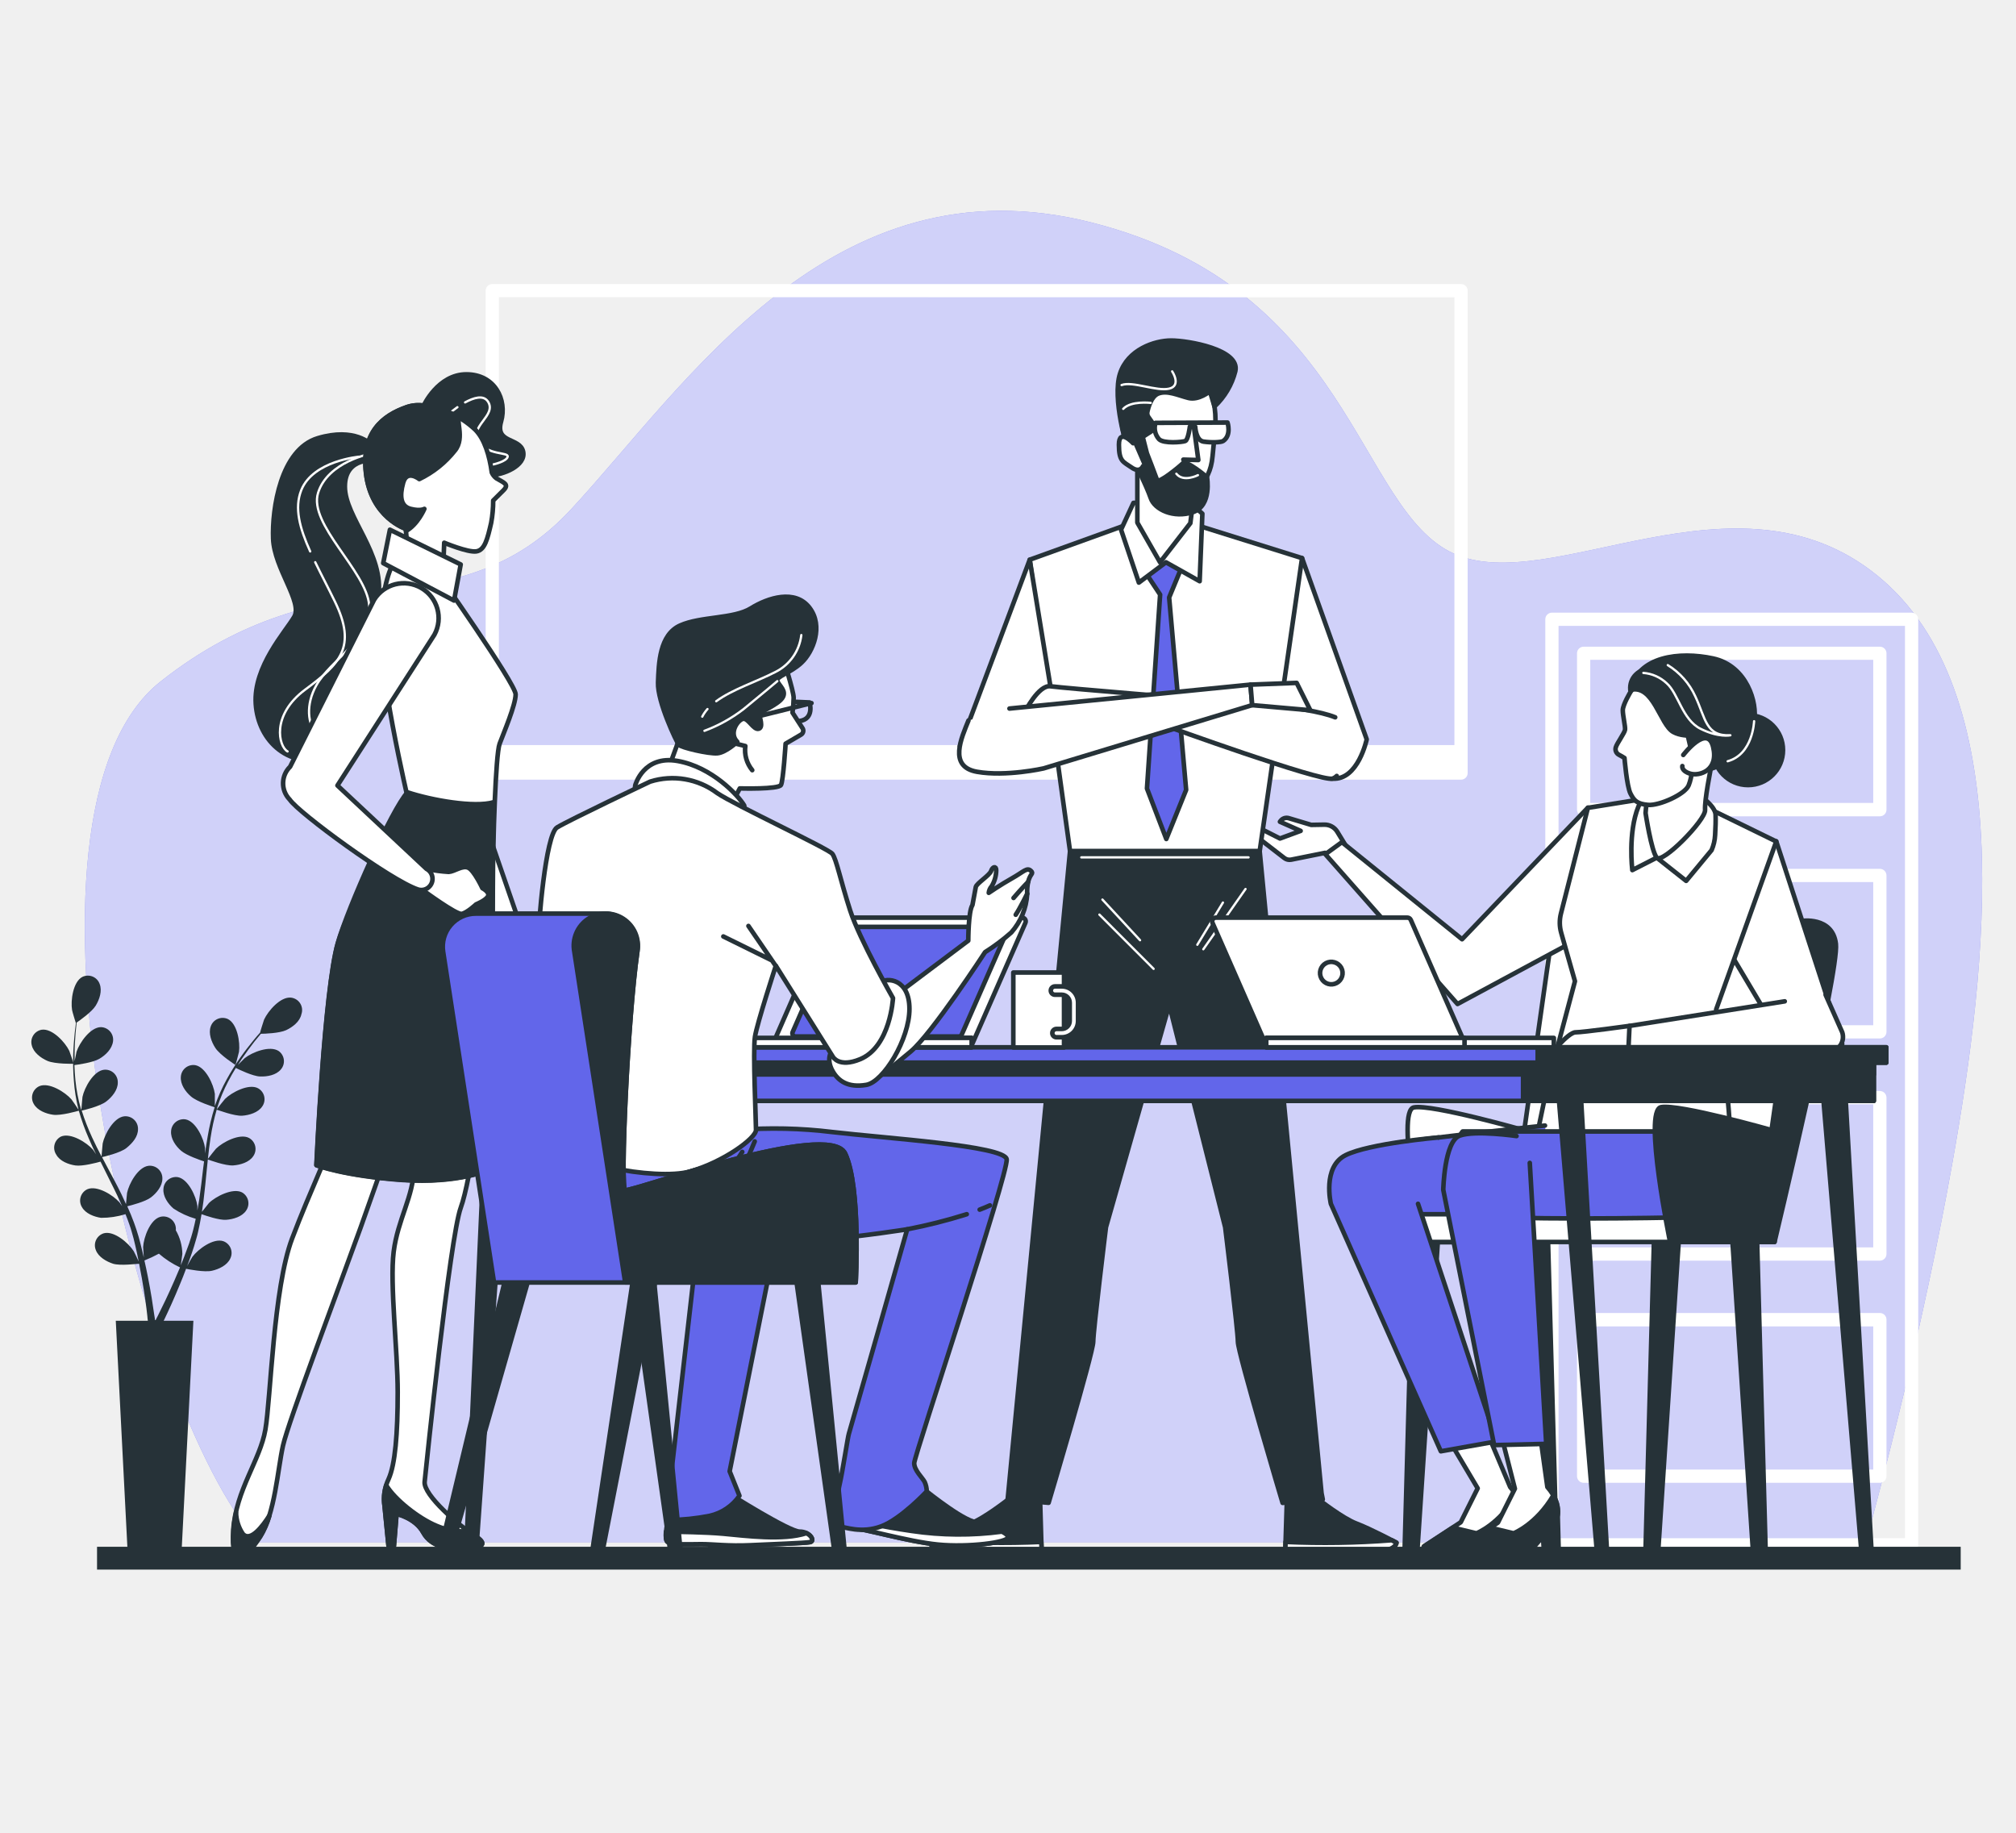
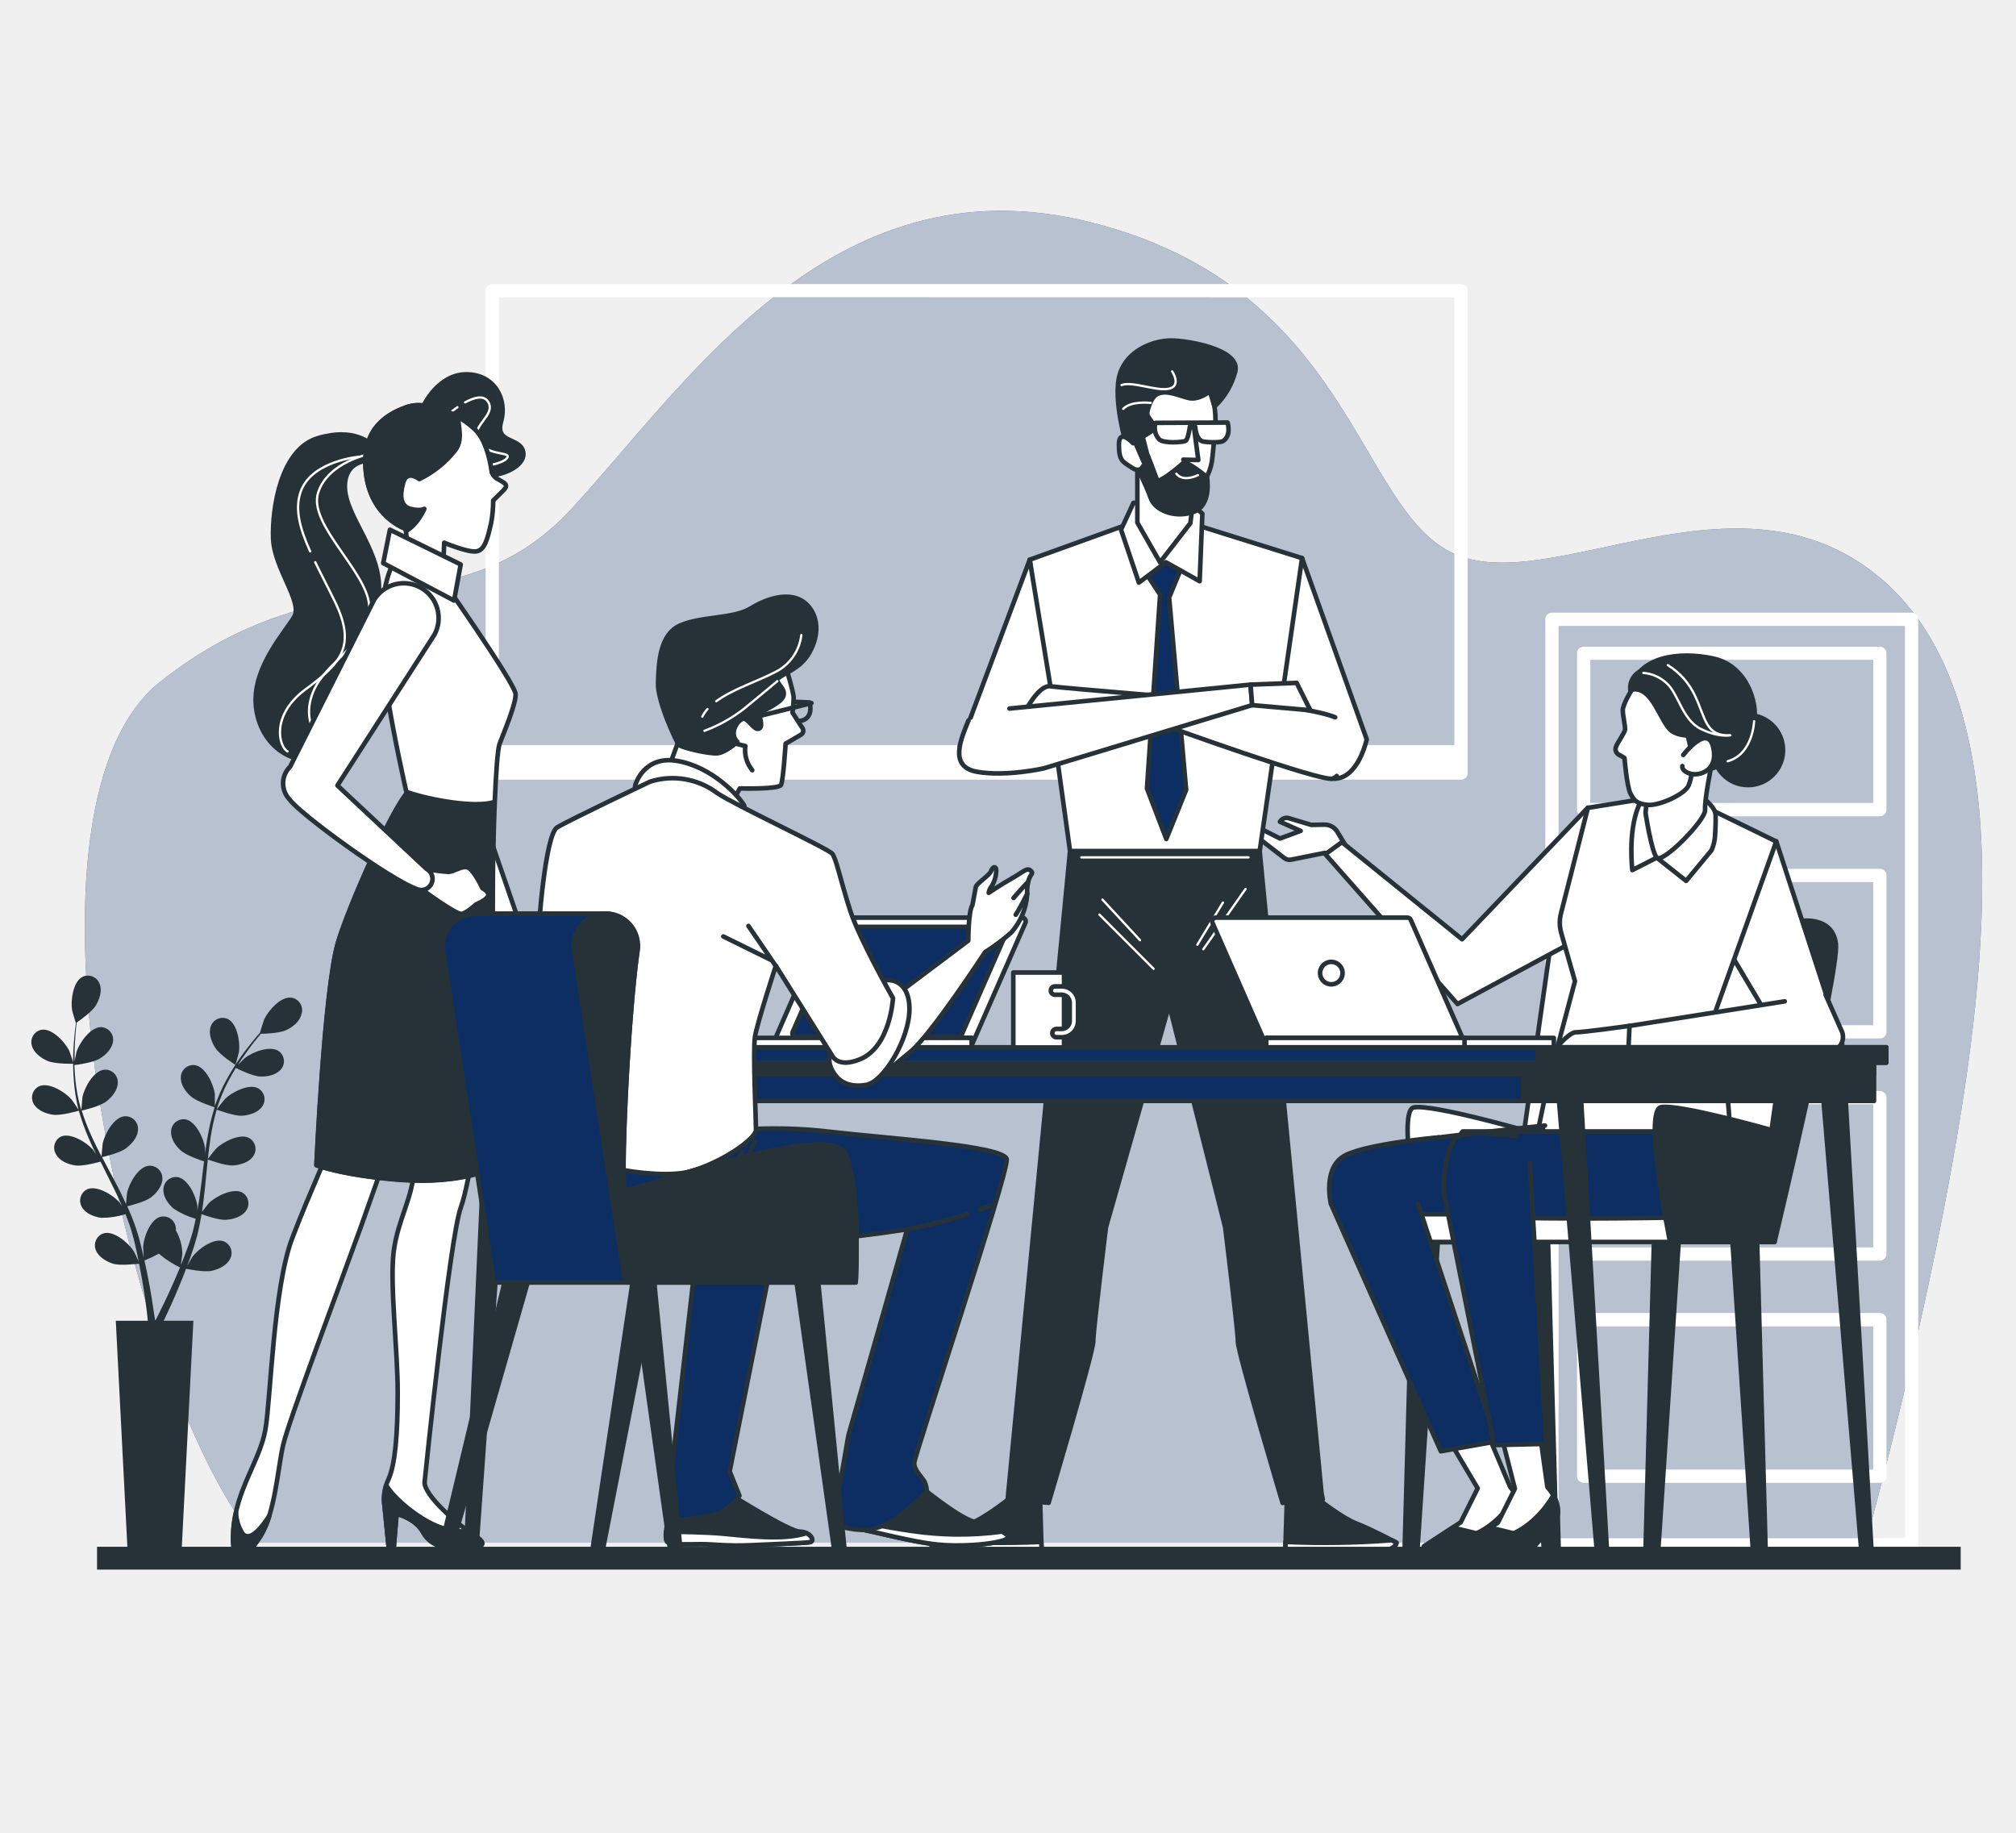
<svg xmlns="http://www.w3.org/2000/svg" viewBox="30 45 440 400">
-   <path d="M437.24 381.57c2.92-10.68 12.43-46.53 18.89-82.84 7.7-43.35 14.44-103.06-16.38-128.11s-71.28 4.82-92.47-4.81-22.15-57.8-79-72.24-88.62 35.63-113.66 62.6-53 8.67-89.58 37.57c-36.2 28.58-5.5 158 21.27 187.83z" fill="#6266ea" />
+   <path d="M437.24 381.57c2.92-10.68 12.43-46.53 18.89-82.84 7.7-43.35 14.44-103.06-16.38-128.11s-71.28 4.82-92.47-4.81-22.15-57.8-79-72.24-88.62 35.63-113.66 62.6-53 8.67-89.58 37.57c-36.2 28.58-5.5 158 21.27 187.83z" fill="#0D2E62" />
  <path d="M437.24 381.57c2.92-10.68 12.43-46.53 18.89-82.84 7.7-43.35 14.44-103.06-16.38-128.11s-71.28 4.82-92.47-4.81-22.15-57.8-79-72.24-88.62 35.63-113.66 62.6-53 8.67-89.58 37.57c-36.2 28.58-5.5 158 21.27 187.83z" fill="#fff" opacity=".7" />
  <path d="M447.21 178.71h-78.5a1.45 1.45 0 00-1.44 1.44v202a1.45 1.45 0 001.44 1.45h78.5a1.45 1.45 0 001.45-1.45v-202a1.45 1.45 0 00-1.45-1.44zm-1.44 202h-75.61V181.6h75.61z" fill="#fff" />
  <path d="M375.64 223.16h64.65a1.44 1.44 0 001.44-1.45v-34.13a1.43 1.43 0 00-1.44-1.44h-64.65a1.44 1.44 0 00-1.45 1.44v34.13a1.45 1.45 0 001.45 1.45zm1.44-34.16h61.76v31.24h-61.76zm-1.44 82.64h64.65a1.43 1.43 0 001.44-1.44v-34.13a1.44 1.44 0 00-1.44-1.45h-64.65a1.45 1.45 0 00-1.45 1.45v34.13a1.44 1.44 0 001.45 1.44zm1.44-34.13h61.76v31.25h-61.76zm-1.44 82.62h64.65a1.44 1.44 0 001.44-1.44v-34.14a1.44 1.44 0 00-1.44-1.44h-64.65a1.45 1.45 0 00-1.45 1.44v34.14a1.45 1.45 0 001.45 1.44zm1.44-34.13h61.76v31.24h-61.76zm-1.44 82.62h64.65a1.44 1.44 0 001.44-1.45V333a1.43 1.43 0 00-1.44-1.44h-64.65a1.44 1.44 0 00-1.45 1.44v34.13a1.45 1.45 0 001.45 1.49zm1.44-34.13h61.76v31.24h-61.76zM348.88 107H137.44a1.44 1.44 0 00-1.44 1.4v105.32a1.44 1.44 0 001.45 1.44h211.43a1.43 1.43 0 001.44-1.44V108.4a1.43 1.43 0 00-1.44-1.4zm-1.45 2.89v97.72H138.88v-97.76z" fill="#fff" />
  <g stroke-linecap="round" stroke-linejoin="round">
    <path d="M396.43 315.28L391.88 384a1.39 1.39 0 01-1.38 1.29h0a1.37 1.37 0 01-1.37-1.42l1.87-68.59zm11.64 0l4.55 68.72a1.38 1.38 0 001.37 1.29h0a1.38 1.38 0 001.38-1.42l-1.89-68.55zm-45.62 0L367 384a1.38 1.38 0 001.37 1.29h0a1.38 1.38 0 001.38-1.42l-1.9-68.55zm-18.59 0L339.31 384a1.39 1.39 0 01-1.38 1.29h0a1.39 1.39 0 01-1.38-1.42l1.9-68.55z" fill="#263238" stroke="#263238" />
    <path d="M423.13 246s-45.4-1.7-49.24-1.7-4.73 1.7-4.73 1.7l-6.48 45.69s-20.15-5.75-24.1-5 1.95 29.42 1.95 29.42h22.8l.41-1.72h51.48l13.67-65.12c-.83-2.98-5.76-3.27-5.76-3.27z" fill="#fff" stroke="#263238" />
    <path d="M405.85 274.58s4.62 30-.68 33.5c-.82.54-5.27 3.1-9.43 2.68-3.34-.34-26.94 0-26.94 0s-3.28-6.24-3.94-10.84 4.5-24.34 4.5-24.34z" fill="#fff" stroke="#263238" />
-     <path d="M367.2 290.65s-34.16 3.55-35.77 4.51-9 7.41-7.73 11.6-1.93 4.51 1 5.16 44.46.64 44.46.64" fill="#6266ea" stroke="#263238" />
+     <path d="M367.2 290.65s-34.16 3.55-35.77 4.51-9 7.41-7.73 11.6-1.93 4.51 1 5.16 44.46.64 44.46.64" fill="#0D2E62" stroke="#263238" />
    <path fill="#fff" stroke="#263238" d="M417.3 316.06h-81.17V310h81.17z" />
-     <path d="M398.13 291.94h-48.9s-2.57 2.9-2.9 9 .33 7.41 4.84 9 44.57.78 44.57.78" fill="#6266ea" stroke="#263238" />
+     <path d="M398.13 291.94h-48.9s-2.57 2.9-2.9 9 .33 7.41 4.84 9 44.57.78 44.57.78" fill="#0D2E62" stroke="#263238" />
    <path d="M359.6 369.54l-5.12-12.13-8.39 1.59 6.42 10.82-3.7 7.41-8 5.23s-.93.92 3.07.61 12.3 0 12.3 0l5.23-6.15s1.9-3.13-1.81-7.38z" fill="#fff" stroke="#263238" />
    <path fill="#263238" stroke="#263238" d="M361.84 374.84l.21 7.93h-1.25l-1.67-3.96 2.71-3.97z" />
    <path d="M356.19 383.11l5.23-6.15s1.35-2.29-.51-5.59c-3.72 6.36-8.67 8.27-8.67 8.27l-5.16-1.24-6.26 4.1s-.93.92 3.07.61 12.3 0 12.3 0z" fill="#263238" stroke="#263238" />
-     <path d="M339.49 307.73l17.15 51.85-12.17 2.16-24-54s-1.93-8.06 3.22-10.63 20.3-3.87 20.3-3.87" fill="#6266ea" stroke="#263238" />
+     <path d="M339.49 307.73l17.15 51.85-12.17 2.16-24-54s-1.93-8.06 3.22-10.63 20.3-3.87 20.3-3.87" fill="#0D2E62" stroke="#263238" />
    <path d="M394.5 316.05s-5.91-28.71-1.95-29.42 24.1 5 24.1 5l6.48-45.63s6.84-1.08 7.56 5-13.39 65.05-13.39 65.05z" fill="#263238" stroke="#263238" />
    <path d="M324.91 231.52l-3.05-5a3.23 3.23 0 00-2.81-1.54l-2.87.05-4.91-1.47a1.64 1.64 0 00-1.74.55l-.18.23 4.52 2-4.51 1.66-4.79-2.43a.9.9 0 00-1.13.26h0a.9.9 0 00.16 1.26l6.7 5.17a1.87 1.87 0 001.5.36l7.41-1.49 2.07 2.26z" fill="#fff" stroke="#263238" />
    <path fill="#fff" stroke="#263238" d="M376.57 221.26l-27.47 28.73-26.22-21.19-3.62 2.63 28.85 32.69 25.01-13.47 3.45-29.39zm41.1 7.34l14.4 44.25-12.42.36-12.35-20.77s6.94-20.95 10.37-23.84z" />
    <path d="M402 221l15.67 7.65-13.12 36.69 1.55 10.23-36.74.06 4.38-16.48-3-10.56a8.09 8.09 0 01-.06-4.2l5.88-23.08 15.44-2.48z" fill="#fff" stroke="#263238" />
    <path d="M401.25 218.85s3.08 2.08 3.18 3.93c.05 1.09 0 3-.1 4.46a9.47 9.47 0 01-.77 3.31l-5.55 6.7-6.42-5.07-5.33 2.72s-1-8.17 1.33-13.87 12.47-3.61 13.66-2.18z" fill="#fff" stroke="#263238" />
    <path d="M405.66 203s-1.26 4.53-1.85 7.53-1.78 9-1.67 11.25-9.36 11.83-10.55 10.4-2.44-9.74-2.44-9.74l1.18-13.44s12.34-13.67 15.33-6z" fill="#fff" stroke="#263238" />
    <path d="M385.87 196s-1.69 2.79-1.69 4 .59 3.58.49 4.27-1.78 3-2 3.78a1.38 1.38 0 00.69 1.69 13.2 13.2 0 011.19.69s.5 6.16 1.3 7.75 1.49 2.29 3.87 2.49 8.05-2.29 8.84-4.28.9-4.37 1-7.25-1.89-7-3.38-10.93-7.73-6.09-10.31-2.21z" fill="#fff" stroke="#263238" />
    <circle cx="411.52" cy="208.71" r="7.63" fill="#263238" stroke="#263238" />
    <path d="M385.83 195.57s3.07-2.65 8.59 2.62 3.42 12.89 7.11 14.47 10.52-6.32 11.31-10.26-1.58-12.11-8.95-13.69-16.4-.5-18.06 6.86z" fill="#263238" stroke="#263238" />
    <path d="M385.83 195.57a4.1 4.1 0 014.65-4.49c5 .27 5.52 8.16 8.15 11.32s3.95 2.63 3.95 2.63-4.47 1.31-7.37-.27-4.3-10.49-9.38-9.19z" fill="#263238" stroke="#263238" />
    <path d="M394 190.16a15.6 15.6 0 016 6.81c2.27 4.81 2.27 8.78 7.66 8.5 0 0-2.55.57-6.52-1.42s-4.82-7.65-7.37-9.92a8.39 8.39 0 00-5.1-2.27m24.17 10.54s-.23 7.22-5.77 8.74" fill="none" stroke="#fff" stroke-width=".5" />
    <path d="M397.38 209.77s5.28-6.91 6.52-1.75-3 6.42-5 5.83-1.72-1.66-1.72-1.66m-11.55 56.71s-10.08 1.4-11.76 1.4-5.88 5.32-5.88 5.32h18.48z" fill="#fff" stroke="#263238" />
    <path d="M428.45 262.12l3.62 8.16a3.22 3.22 0 01-3 4.25l-43.7.25.28-5.88 33.88-5.36" fill="#fff" stroke="#263238" />
    <path fill="#263238" stroke="#263238" d="M369.96 374.84l.21 7.93h-1.25l-1.67-3.96 2.71-3.97z" />
    <path d="M367.72 369.54L366.11 358l-8.38.54 2.9 11.36-3.7 7.41-8 5.23s-.92.92 3.08.61 12.3 0 12.3 0l5.23-6.15s1.89-3.21-1.82-7.46z" fill="#fff" stroke="#263238" />
    <path d="M364.31 383.11l5.23-6.15s1.35-2.29-.52-5.59c-3.72 6.36-8.67 8.27-8.67 8.27l-5.15-1.24-6.27 4.1s-.92.92 3.08.61 12.3 0 12.3 0z" fill="#263238" stroke="#263238" />
-     <path d="M363.88 298.8l3.59 61.32-11.37.27-11.1-55.71s.21-10.61 3.6-11.83 12.39.09 12.39.09" fill="#6266ea" stroke="#263238" />
+     <path d="M363.88 298.8l3.59 61.32-11.37.27-11.1-55.71s.21-10.61 3.6-11.83 12.39.09 12.39.09" fill="#0D2E62" stroke="#263238" />
  </g>
  <g stroke-linecap="round" stroke-linejoin="round">
    <path d="M314.18 166.81l14.11 39.55s-1.86 8.95-7.46 8.58-7.09-8.21-8.58-9.33-3.73-9.7-3.73-9.7z" fill="#fff" stroke="#263238" />
    <path fill="#fff" stroke="#263238" d="M277.68 158.88l-22.94 8.28 8.8 63.61h41.39l9.25-63.96-24.76-7.75-11.74-.18z" />
-     <path fill="#6266ea" stroke="#263238" d="M279.89 169.78l3.31 4.99-2.87 42.32 4.22 11.02 4.33-10.72-3.71-41.99 2.98-7.21-4.13-5.43-4.13 7.02z" />
+     <path fill="#0D2E62" stroke="#263238" d="M279.89 169.78l3.31 4.99-2.87 42.32 4.22 11.02 4.33-10.72-3.71-41.99 2.98-7.21-4.13-5.43-4.13 7.02z" />
    <path fill="#fff" stroke="#263238" d="M284.47 167.72l-5.91 4.43-3.89-11.55 2.71-5.85 12.09-.29 2.95 2.65-.59 14.74-7.36-4.13z" />
    <path d="M290.72 151.75l-.92 7.43-6.62 8.54-4.95-8.66v-13.93s8.67 2.17 12.49 6.62z" fill="#fff" stroke="#263238" />
    <path d="M274.83 136.31c0-6.75 4.92-12.22 11-12.22s9.45 5.77 9.45 12.52c0 2.18-.45 5.92-.63 7.91-.31 3.4-1.34 4.84-3.35 7.89-6.59 10-12-4.67-14.77-9.6a13.12 13.12 0 01-1.7-6.5z" fill="#fff" stroke="#263238" />
    <path fill="#fff" stroke="#263238" d="M290.61 138.43l.93 6.97-3.27-.09" />
    <path d="M297.91 137.22l-15.72.07a3.67 3.67 0 00.78 3.57c1 1 5.07.65 5.72.39s1-3.12 1-3.12h1.17s.13 3 1.81 3.25 3.87.17 4.29-.13c1.86-1.25.95-4.03.95-4.03z" fill="#fff" stroke="#263238" />
    <path d="M276.77 143.94s3.54 7.25 4.38 9.76 5 4.47 9.21 3.07 3.07-7.63 3.07-7.63-4.47-3.82-5.3-3-5.31 4.47-5.59 3.63-2.23-5.86-2.23-5.86l-.91-3.56 1.87-1.2a1.4 1.4 0 00.25-1.88l-.88-1.27a1.42 1.42 0 01-.23-1.08c.23-1.09.86-3.35 2.32-4 2-.83 4.43.38 6.67.94s4.67-1.46 4.67-1.46l1 3.32a15.93 15.93 0 004.54-7.7c1.12-4.75-10.33-6.7-14-6.7s-9.49 2-11.17 7.26 1.34 16.42 2.33 17.36z" fill="#263238" stroke="#263238" />
    <path d="M285.83 126.05s2.08 3.12-.65 3.77-8.05-1.69-10.39-.78m6.36 3.89s-4.28-.52-6 1.3m16.3 14.47s-3.15 1.64-4.71-.31" fill="none" stroke="#fff" stroke-width=".5" />
    <path d="M277.3 141.73s-3.09-3.4-3.09.31.93 3.71 2.78 5 2.48-.31 2.48-.31" fill="#fff" stroke="#263238" />
    <path d="M318.56 372.24h.14l-.27-1.36-13.5-140.1h-41.39l-13.61 141.45h.15l8.78.75s9.74-32.7 9.74-35.14 2.78-25 2.78-25l13.81-48.55 12.21 48.55s2.78 22.61 2.78 25 9.75 35.16 9.75 35.16l8.26-.71h.37z" fill="#263238" stroke="#263238" />
    <path fill="none" stroke="#fff" stroke-width=".5" d="M301.84 239.02l-9.21 13.15m4.28-10.19l-5.59 9.21m-20.71-9.86l8.21 8.87m-8.87-5.59l11.83 11.84M266 232.12h36.5" />
    <path d="M250.08 372.23s-5.27 4.15-8.31 5.29-8.72 4.17-8.72 4.17 0 1.9 4.93 1.9h19.35l-.33-11.36z" fill="#263238" stroke="#263238" />
    <path d="M257.26 381.52a188.23 188.23 0 01-23.18-.37l-1 .54s0 1.9 4.93 1.9h19.35z" fill="#fff" stroke="#263238" />
    <path d="M317.76 372.23s5.28 4.15 8.31 5.29 8.73 4.17 8.73 4.17 0 1.9-4.94 1.9h-19.34l.35-11.36z" fill="#263238" stroke="#263238" />
    <path d="M310.58 381.52a188.23 188.23 0 0023.18-.37l1 .54s0 1.9-4.94 1.9h-19.3zm-55.84-214.36l-15.24 40.69h14.62l5.46-11.1-4.84-29.59z" fill="#fff" stroke="#263238" />
    <path d="M321.41 201.55c-6.1-2.52-25.67-3.77-26.69-3.77s-32.83-2.62-35.44-3-5.6 5.6-5.6 5.6l13.8-.38 16.79 3.36s34 12.31 36.56 11.57a2.28 2.28 0 00.92-.58" fill="#fff" stroke="#263238" />
    <path d="M250.32 199.64l52.6-5.22.38 4.47-45.52 13.81s-8.2 1.86-14.55.74-3.35-7.46-1.86-11.19" fill="#fff" stroke="#263238" />
    <path fill="#fff" stroke="#263238" d="M302.93 194.42l10.07-.38 2.98 5.97-12.68-1.11-.37-4.48z" />
  </g>
  <g stroke="#263238" stroke-linecap="round" stroke-linejoin="round">
    <path d="M370 282.16l8.59 102.27a1.13 1.13 0 001.35.94 1.1 1.1 0 00.83-1.18l-5.85-102zm57.73 0l8.62 102.61a1.12 1.12 0 001.35.94 1.1 1.1 0 00.83-1.18l-5.87-102.37zm-238.24 0L185 383.54a1.12 1.12 0 00.84 1.19h0a1.07 1.07 0 001.33-.92l7.27-101.65zm-53.21 0l-4.52 101a1.13 1.13 0 00.85 1.19 1.08 1.08 0 001.33-.92l7.24-101.31z" fill="#263238" />
-     <path fill="#6266ea" d="M133.08 276.49h305.89v8.78H133.08z" />
+     <path fill="#0D2E62" d="M133.08 276.49h305.89v8.78H133.08z" />
    <path fill="#263238" d="M133.08 276.49h305.89v3.01H133.08z" />
    <path fill="#263238" d="M362.42 276.49h76.54v8.78h-76.54z" />
-     <path fill="#6266ea" d="M130.35 273.57h311.34v3.35H130.35z" />
+     <path fill="#0D2E62" d="M130.35 273.57h311.34v3.35H130.35z" />
    <path fill="#263238" d="M365.61 273.57h76.07v3.35h-76.07z" />
    <path d="M199.7 273.27h41.78a.81.81 0 00.75-.49l11.57-26.38a.81.81 0 00-.75-1.13h-41.78a.81.81 0 00-.74.48L199 272.13a.81.81 0 00.7 1.14z" fill="#fff" />
-     <path d="M203.62 271.21h35.65a.69.69 0 00.63-.41l9.87-22.51a.69.69 0 00-.63-1h-35.65a.69.69 0 00-.64.42L203 270.24a.69.69 0 00.62.97z" fill="#6266ea" />
+     <path d="M203.62 271.21h35.65a.69.69 0 00.63-.41l9.87-22.51a.69.69 0 00-.63-1h-35.65a.69.69 0 00-.64.42L203 270.24a.69.69 0 00.62.97z" fill="#0D2E62" />
    <path fill="#fff" d="M179.29 271.52h62.77v2.05h-62.77z" />
    <path fill="#fff" d="M211.64 271.52h30.43v2.05h-30.43zm39.52-14.27h11.07v16.36h-11.07z" />
    <path d="M261.74 271.38h-1.16a.91.91 0 010-1.82h1.16a1.74 1.74 0 001.73-1.73v-4a1.74 1.74 0 00-1.73-1.73h-1.49a.91.91 0 110-1.82h1.49a3.55 3.55 0 013.55 3.55v4a3.55 3.55 0 01-3.55 3.55zm86.98 1.89h-41.78a.81.81 0 01-.74-.49l-11.57-26.38a.81.81 0 01.74-1.13h41.78a.82.82 0 01.75.48l11.57 26.38a.82.82 0 01-.75 1.14z" fill="#fff" />
    <path fill="#fff" d="M369.13 273.57h-62.77v-2.05h62.77z" />
    <path fill="#fff" d="M349.64 273.57h-43.28v-2.05h43.28zm-26.9-17.35a2.46 2.46 0 11-3.37-1 2.49 2.49 0 013.37 1z" />
  </g>
  <g stroke-linecap="round" stroke-linejoin="round">
    <path d="M127.37 178.57l3.08 30.43 14 40.53-4.79 2.74-16.44-37.1-8.21-31.85s-.69-9.58 2.74-11 8.25.09 9.62 6.25zm17.12 71s3.08 6.51 3.43 8.22.7 5.2-.65 6.76c-1.63 1.88-3.12.43-3.12.43s-4.11-1-4.11-4.45-.34-8.22-.34-8.22z" fill="#fff" stroke="#263238" />
    <path fill="none" stroke="#263238" d="M141.13 259.78l5.77 1.5" />
    <path d="M142.51 255.89l1.64 2.58s-3.82 6.53-1.77 4.82 5.88-3.79 5.54-5.5a27.2 27.2 0 00-2.28-5.16" fill="#fff" stroke="#263238" />
    <path d="M111 142s-3.52-3.8-11.64-1.36-10 15.44-9.75 21.93 6.5 13.81 4.61 17.06-8.94 10.83-8.4 19 7.31 14.62 17.06 11.64 8.12-14.91 6.18-19.27 2.17-6.23 3.52-15.71-7.31-17.33-7.31-24.1 7-5.68 7-5.68z" fill="#263238" stroke="#263238" />
    <path d="M98.8 167.7c1.28 2.64 2.77 5.46 4.25 8.5 4.94 10.08 1.08 13.72-6.43 19.3s-5.79 12.44-3.86 13.5m15.66-64.33s-10.08.86-12.66 7.29c-1.56 3.91-.36 8.29 1.94 13.39m3.35 41.14a6.06 6.06 0 002.43.38" fill="none" stroke="#fff" stroke-width=".5" />
    <path d="M111 144s-9.44 1.71-11.58 8.57 10.51 17 11.15 24.46-8.37 11.82-11.57 17.61c-2.25 4.06-2 8.53.37 10.78" fill="none" stroke="#fff" stroke-width=".5" />
    <path d="M135.22 282.07s-2.33 20.12-4.67 26.54-7.58 56.87-7.87 59.79 7.58 9.62 10.79 11.67 1.75 2.62-1.75 2.91-7.58-.29-9.33-3.5-5.84-4.08-5.84-4.08l-.58 7h-1.17l-.87-8.75a10.08 10.08 0 01.87-5.83c1.46-3.21 2-9.92 2-19s-1.75-23.63-.88-30.63 4.38-12.25 4.38-18.08.29-14.58.29-14.58z" fill="#fff" stroke="#263238" />
    <path d="M113.93 373.65a9.66 9.66 0 01.37-4.49c1.81 3.06 7 7.21 11 8.86a14.59 14.59 0 006.89 1.16c.47.35.91.65 1.28.89 3.21 2 1.75 2.62-1.75 2.91s-7.58-.29-9.33-3.5-5.84-4.08-5.84-4.08l-.58 7h-1.17z" fill="#263238" stroke="#263238" />
    <path d="M118.3 285.28s-5 14.87-9.62 27.7-15.75 42.29-16.92 47.54-1.75 14.88-5 19.84-6.42 7.29-5.84-1.46 5.84-15.17 7-21.88 1.75-30.91 5.83-41.7 8.46-19.54 9-22.75a75.37 75.37 0 00.58-9.63z" fill="#fff" stroke="#263238" />
    <path d="M81.52 375.15a8.66 8.66 0 001.48 4.62c1.68 1.88 4.39-1.77 5.8-4a18.93 18.93 0 01-2 4.58c-3.21 4.95-6.42 7.29-5.84-1.46a26.24 26.24 0 01.56-3.74z" fill="#263238" stroke="#263238" />
    <path d="M116 167.9s-1.75 1.46-2.92 11.38 6.13 40.83 6.13 40.83-12.54 20.54-15.46 30.75-4.67 48.46-4.67 48.46 6.13 2.34 18.67 3.21S137 300.2 137 300.2s.58-54.59.58-63 .59-27.54 1.46-29.87 3.5-8.46 3.5-10.79S125 169.36 125 169.36z" fill="#fff" stroke="#263238" />
    <path d="M103.72 250.86c2.3-8 11.82-29.28 15.22-32.94 5.17 1.72 14.6 3.42 18.81 2.16-.13 3-.2 14.2-.2 17.07 0 8.46-.58 63-.58 63s-6.71 3.21-19.25 2.33-18.67-3.21-18.67-3.21 1.75-38.2 4.67-48.41zm18.75-117.34s3.13-6.82 9.32-6.82 8.94 5.5 7.57 10.31 4.12 3.44 4.81 6.54-4.47 5.15-7.22 5.15-14.48-15.18-14.48-15.18z" fill="#263238" stroke="#263238" />
    <path d="M131.51 132.82c1.84-1 4-1.72 5-.16 1.93 3-4.07 5.36-2.14 8.58s6.65 2.36 6.43 3.43-3.21 1.71-3.21 1.71M128.36 135s.59-.51 1.47-1.13" fill="none" stroke="#fff" stroke-width=".5" />
    <path d="M138.34 149.39a3.12 3.12 0 01-1-1.26c-.5-3.69-1.58-7.32-3.62-9.36a19.83 19.83 0 00-11.23-5.25 7.91 7.91 0 00-3.71.34c-5.31 1.86-9.87 5.53-8.89 14.38 1.08 9.75 8.67 12.19 8.67 12.19l.54 6 7.58 3.52.27-6.5s5.14 2.16 7 1.89 2.44-2.71 3.25-6.23a26.34 26.34 0 00.44-4.87l2.27-2.26c1.29-1.31.02-1.63-1.57-2.59z" fill="#fff" stroke="#263238" />
    <path d="M109.87 148.24c-1-8.85 3.58-12.52 8.89-14.38a7.91 7.91 0 013.71-.34 21.49 21.49 0 018.12 2.82c-1.52-.31 1.07 4.16-1.31 7a22.13 22.13 0 01-7.77 6.22s-2.7-2.17-3.52.81-.54 5.14 1.63 5.69 3 0 3 0-1.44 3.41-4 4.82v-.49s-7.62-2.39-8.75-12.15z" fill="#263238" stroke="#263238" />
    <path fill="#fff" stroke="#263238" d="M130.55 168.19l-1.45 7.88-15.46-8.17 1.46-7.29 15.45 7.58zm-7.47 66.44a32.4 32.4 0 004.86.66c1.27-.08 3-1.51 4.28-.9s3.07 4.46 3.07 4.46 1.7.86 1.21 1.77-2.59 1.75-2.59 1.75-2 1.89-3.16 2.08-8.23-5-8.23-5z" />
    <path d="M123.83 238.37a2.45 2.45 0 00-.75-3.74l-19.43-18.2 21.16-32.9a7.61 7.61 0 00-13.15-7.65l-18.34 36.45a5.06 5.06 0 00-.16 7.1l.07.07c1.84 2.84 22.08 17.69 28 19.63a2.43 2.43 0 002.6-.76z" fill="#fff" stroke="#263238" />
  </g>
  <g stroke-linecap="round" stroke-linejoin="round">
    <path d="M200.71 188s2.51 7.77 2.51 9.28a27.44 27.44 0 01-.25 3.26l2.21 3.43a1 1 0 01-.31 1.34l-3.41 2s-.5 8-1 9-9 .76-9 .76l-2.76 5.26-14.3-5.51 3.76-10.29-.78-15.53s8.78-7.76 23.33-3z" fill="#fff" stroke="#263238" />
    <path d="M190.92 206.9s-2.49 2.34-4.36 2.5-7.95-1.25-8.42-1.87-4.67-9.35-4.52-13.56.32-10.44 4.83-12.46 11.69-1.41 15.43-3.74 9.66-4.21 12.78-.16.78 9.66-1.71 12-5.61 3-5.3 4 2.18 2.18 1.09 3.74-5 3-5 3.58.94 2.81-.15 3.12-2.19-2.18-3.28-2.18-3.41 3.01-1.39 5.03z" fill="#263238" stroke="#263238" />
    <path d="M184.41 199.75a7.91 7.91 0 00-1.14 1.66m21.62-17.81a10.32 10.32 0 01-5.7 8.08c-4 2.07-9.33 3.76-12.87 6.36m13.33-4.38s-3.55 3-7.35 6.09a32.38 32.38 0 01-8.55 4.75" fill="none" stroke="#fff" stroke-width=".5" />
    <path d="M190.67 207.32l2 .5a6.91 6.91 0 001.51 5.27" fill="#fff" stroke="#263238" />
    <path fill="none" stroke="#263238" d="M192.99 201.95l14.12-3.5m-3.63-.28l3.22.14s1.11 3.64-2.24 4.06" />
    <path d="M189.24 371.06s13 8.21 15.29 8.21 3.43 2.06 2.29 2.29-8.22.45-13 .68-8-.23-10.73-.23-5.94.23-7.31-.45.92-8.45.92-9.82 10.94-1.6 12.54-.68z" fill="#263238" stroke="#263238" />
    <path d="M206 379.61c-5.05 1.66-13.24.57-18.16.12-3.89-.35-10-.43-12.49-.45-.1 1.17 0 2.06.39 2.28 1.37.68 4.57.45 7.31.45s5.93.46 10.73.23 11.87-.46 13-.68c.89-.18.47-1.36-.78-1.95z" fill="#fff" stroke="#263238" />
-     <path d="M199.51 314.66l-10.26 51.45 2.14 5.34a10.75 10.75 0 01-6.49 4.38 49.17 49.17 0 01-8.9.92s-1.14-5.71-.45-6.4.91-3.42.91-3.42l5.93-51.82z" fill="#6266ea" stroke="#263238" />
+     <path d="M199.51 314.66l-10.26 51.45 2.14 5.34a10.75 10.75 0 01-6.49 4.38 49.17 49.17 0 01-8.9.92s-1.14-5.71-.45-6.4.91-3.42.91-3.42l5.93-51.82z" fill="#0D2E62" stroke="#263238" />
    <path d="M230.78 369.32s8 6.62 11.65 7.76 7.53 2.28 7.53 3.42-8.67 2.28-15.29 1.6-16.67-3.65-18.95-3.65-1.83-5.94-1.83-6.85 11.19-8.22 16.89-2.28z" fill="#263238" stroke="#263238" />
    <path d="M250 380.5c0-.41-.51-.82-1.32-1.23a70.46 70.46 0 01-19.68-.14c-6.57-.94-12.07-2.2-14.88-2.9.24 1.23.71 2.22 1.64 2.22 2.28 0 12.33 3 18.95 3.65s15.29-.46 15.29-1.6z" fill="#fff" stroke="#263238" />
-     <path d="M191.07 291.6a104.15 104.15 0 0120.54.46c11.64 1.37 37.65 3 38.1 5.94s-20.18 64.73-20.18 66.32 1.82 3.2 2.28 4.11a5.29 5.29 0 01.46 2.06s-5.59 6-9.93 7.63-8 .1-8.9.1-.91-6.16-.22-9.13 1.82-10.5 2.05-11.18S228 313.29 228 313.29s-34 5.48-54.31 3.19-22.37-5.47-23.51-10.27 1.14-14.38 1.14-14.38z" fill="#6266ea" stroke="#263238" />
+     <path d="M191.07 291.6a104.15 104.15 0 0120.54.46c11.64 1.37 37.65 3 38.1 5.94s-20.18 64.73-20.18 66.32 1.82 3.2 2.28 4.11a5.29 5.29 0 01.46 2.06s-5.59 6-9.93 7.63-8 .1-8.9.1-.91-6.16-.22-9.13 1.82-10.5 2.05-11.18S228 313.29 228 313.29s-34 5.48-54.31 3.19-22.37-5.47-23.51-10.27 1.14-14.38 1.14-14.38z" fill="#0D2E62" stroke="#263238" />
    <path d="M188.5 306.39a14.93 14.93 0 01-1.54 1.88m7.76-14.16a86.38 86.38 0 01-4.53 9.59m1.81-7.3a24.25 24.25 0 01-11.87 10" fill="none" stroke="#263238" />
    <path d="M243.82 309c.78-.3 1.53-.61 2.24-.93M228 313.29a117.48 117.48 0 0013-3.29m13.39-72.52c.48-1.91 1.28-1.76.64-2.39-.88-.88-1.59.16-4.14 1.59s-5.09 3.18-5.09 3.18a2.56 2.56 0 01.63-1.43 6.81 6.81 0 001-3.5c0-1-.8-.8-1.12.16s-3.18 2.7-3.34 3.5-.73 3.94-.73 3.94c-.91 1.37-.91 7.76-.91 7.76l-18.53 13.92-9.36 11s4.11 6.62 6.39 5.71 3.42-1.83 8.9-6.4c4.64-3.87 16.27-21.72 16.27-21.72a43.2 43.2 0 005.73-4.3 13.89 13.89 0 003.46-8.4 10.54 10.54 0 01.2-2.62zm-85.74-21.12s1.76-6.6 9.24-5.28 13.2 7.48 14.52 9.68-24.2-.88-24.2-.88z" fill="#fff" stroke="#263238" />
    <path d="M211.77 274s-1.74 1.88 0 4.84c1.19 2.05 3.29 3.62 7.31 2.93 3.76-.66 9.41-10 9.41-16.57s-4.84-7-6.6-5.72S211.77 274 211.77 274z" fill="#fff" stroke="#263238" />
    <path d="M171.89 215.59s-17.8 8.45-20.31 10-4.11 21.45-4.11 24.88 2.51 37 3.19 42.68 22.6 9.59 29.91 7.53S195 293.43 195 291.6s-.69-17.34-.23-20.31 4.56-15.52 4.56-15.52l12.46 19.88s1.31 2.44 5.94.52c6.62-2.74 7.17-13.33 7.17-13.33s-7.3-12.78-9.36-19.17-3-11.19-3.88-12.33-21.46-10.73-25.11-13.24a16.23 16.23 0 00-14.66-2.51z" fill="#fff" stroke="#263238" />
    <path fill="none" stroke="#263238" d="M199.28 255.77l-5.93-8.68m4.97 7.44l-10.45-5.15" />
    <path d="M167.35 320l9.12 64.82a1.09 1.09 0 001.33.91h0a1.11 1.11 0 00.84-1.17l-6.43-65.63zm-26.2.51l-15.24 63.66a1.09 1.09 0 00.91 1.33h0a1.08 1.08 0 001.2-.78l17.7-61.78z" fill="#263238" stroke="#263238" />
    <path d="M168.83 319.72l-9.7 64.73a1.1 1.1 0 001 1.26h0a1.09 1.09 0 001.13-.88l12.31-63.08zm34.34.28l9.12 64.82a1.09 1.09 0 001.33.91h0a1.11 1.11 0 00.84-1.17L208 318.91z" fill="#263238" stroke="#263238" />
-     <path d="M126.72 252.73l11.1 72.17h78.94s1.17-20.8-2.31-28.15-46.45 8.41-48 8c-1.15-.29.55-37.55 2.66-52.11a7.22 7.22 0 00-7.15-8.25h-28.1a7.22 7.22 0 00-7.14 8.34z" fill="#6266ea" stroke="#263238" />
+     <path d="M126.72 252.73l11.1 72.17h78.94s1.17-20.8-2.31-28.15-46.45 8.41-48 8c-1.15-.29.55-37.55 2.66-52.11a7.22 7.22 0 00-7.15-8.25h-28.1a7.22 7.22 0 00-7.14 8.34z" fill="#0D2E62" stroke="#263238" />
    <path d="M214.45 296.75c-3.48-7.35-46.45 8.41-48 8-1.15-.29.55-37.55 2.66-52.11a7 7 0 10-13.76.07l11.1 72.17h50.31s1.17-20.78-2.31-28.13z" fill="#263238" stroke="#263238" />
    <path d="M254.39 237.48s-1.27 1.27-3.18 3.5m2.98-.92s-1.55 3.15-2.5 4.58" fill="#fff" stroke="#263238" />
  </g>
  <g fill="#263238">
    <path d="M40.36 276.54c1.66.72 5.71.63 5.72.63s-.87-2.65-.95-2.81c-.89-1.87-3.71-4.94-6-4.63a2.73 2.73 0 00-2.19 3.43c.38 1.58 2 2.76 3.42 3.38z" />
    <path d="M93.51 262.73c-2.3-.25-5 2.9-5.87 4.79-.07.16-.91 2.84-.87 2.84-.44.49-.9 1-1.39 1.62-.9 1.1-1.9 2.36-2.91 3.8a51.13 51.13 0 00-3 4.8 36.59 36.59 0 00-2.58 5.8.19.19 0 010 .07v-2.71c-.27-2.05-2-5.85-4.26-6.27a2.73 2.73 0 00-3.16 2.53c-.14 1.63 1 3.26 2.19 4.28 1.3 1.16 4.9 2.28 5.19 2.37a46.8 46.8 0 00-1.52 6.35c-.23 1.24-.41 2.49-.58 3.75v-1.18c-.26-2.05-2-5.85-4.25-6.27a2.74 2.74 0 00-3.16 2.57c-.13 1.63 1 3.26 2.2 4.29s4.21 2.06 5 2.31c-.06.49-.13 1-.19 1.45-.27 2.32-.54 4.64-.87 6.9-.12.8-.26 1.58-.4 2.36v-1c-.27-2.05-2-5.85-4.26-6.27a2.74 2.74 0 00-3.15 2.58c-.13 1.62 1 3.25 2.2 4.28a17.5 17.5 0 004.85 2.23c-.17.8-.34 1.59-.54 2.36-.15.52-.25 1-.43 1.54s-.33 1-.49 1.52c-.35.95-.7 1.94-1.06 2.86-.25.65-.5 1.26-.74 1.87.12-.79.33-2.35.34-2.48a10.66 10.66 0 00-1.43-5.17 2.43 2.43 0 000-.6 2.73 2.73 0 00-3.37-2.33c-2.24.59-3.65 4.51-3.76 6.57 0 .12.08 1.45.14 2.29-.11-.49-.22-1-.34-1.46-.23-1-.5-2-.77-3-.16-.51-.31-1-.47-1.53s-.36-1-.54-1.56c-.44-1.21-.94-2.41-1.48-3.61.86-.21 3.92-1 5.15-1.93s2.52-2.48 2.51-4.11a2.73 2.73 0 00-3-2.8c-2.3.25-4.3 3.91-4.71 5.93 0 .13-.17 1.61-.23 2.43-.32-.72-.65-1.44-1-2.16-1-2.06-2.14-4.13-3.23-6.19l-1-1.9c.31-.07 4-.91 5.34-2s2.52-2.47 2.51-4.11a2.74 2.74 0 00-3-2.8c-2.3.25-4.29 3.91-4.71 5.93 0 .16-.23 2.29-.25 2.84-.72-1.39-1.43-2.79-2.07-4.19a48.24 48.24 0 01-2.26-5.83c.14 0 4-.9 5.38-2 1.22-.94 2.52-2.48 2.5-4.11a2.73 2.73 0 00-3-2.8c-2.3.25-4.29 3.91-4.71 5.93 0 .16-.24 2.46-.25 2.88 0-.12-.08-.23-.12-.35a35.9 35.9 0 01-1.17-6.15 49.36 49.36 0 01-.22-3.33c.73-.09 4-.53 5.43-1.36s2.78-2.19 3-3.81a2.74 2.74 0 00-2.63-3.11c-2.32 0-4.7 3.42-5.34 5.38 0 .11-.26 1.23-.42 2.05v-1.45c0-1.75.11-3.35.22-4.76.07-.81.15-1.54.23-2.22.67-.46 3.34-2.34 4.16-3.69s1.46-3.22.86-4.74a2.73 2.73 0 00-3.76-1.54c-2.06 1.06-2.6 5.19-2.26 7.23 0 .17.81 2.87.84 2.85-.09.65-.18 1.35-.26 2.12-.14 1.42-.28 3-.33 4.78a50 50 0 00.14 5.66 35.75 35.75 0 001 6.26.19.19 0 010 .07c-.36-.57-1.43-2.13-1.53-2.24-1.35-1.56-4.88-3.79-7-2.88a2.73 2.73 0 00-1.22 3.88c.79 1.43 2.67 2.14 4.2 2.36 1.72.25 5.34-.8 5.63-.88a48.78 48.78 0 002.19 6.08c.5 1.15 1 2.3 1.59 3.44-.33-.49-.63-.92-.67-1-1.35-1.56-4.88-3.79-7-2.88a2.73 2.73 0 00-1.03 3.95c.78 1.43 2.67 2.14 4.19 2.36s4.65-.6 5.47-.84c.22.44.43.88.65 1.31 1 2.09 2.11 4.17 3.08 6.24.34.73.65 1.46 1 2.19l-.59-.84c-1.35-1.56-4.88-3.78-7-2.88a2.74 2.74 0 00-1.21 3.89c.79 1.43 2.67 2.14 4.19 2.36a17.68 17.68 0 005.33-.8c.3.76.6 1.52.85 2.26.17.52.36 1 .49 1.53s.29 1 .43 1.54c.24 1 .49 2 .7 3 .15.67.28 1.32.41 2-.34-.73-1-2.15-1.09-2.26-1.1-1.75-4.25-4.48-6.49-3.91a2.74 2.74 0 00-1.78 3.66c.56 1.53 2.31 2.52 3.78 3 1.63.49 5.22 0 5.67 0 .22 1.07.41 2.12.59 3.11.6 3.43 1 6.32 1.21 8.33 0 .36.08.68.11 1h-7l2.54 49.57h11.86l2.54-49.57h-6.49l.15-.29c.89-1.86 2.12-4.52 3.45-7.78.43-1 .86-2.13 1.29-3.27.44.09 4 .81 5.65.43 1.51-.34 3.33-1.19 4-2.67a2.73 2.73 0 00-1.51-3.78c-2.19-.74-5.53 1.75-6.76 3.41-.07.1-.74 1.25-1.15 2l.53-1.4c.35-.95.67-1.92 1-2.95l.45-1.53c.17-.51.28-1.06.42-1.6.29-1.25.53-2.53.75-3.83.83.3 3.82 1.34 5.36 1.23s3.47-.67 4.36-2a2.74 2.74 0 00-.92-4c-2-1-5.74.9-7.2 2.35-.09.1-1 1.26-1.52 1.91.12-.78.24-1.56.34-2.36.29-2.29.5-4.62.73-6.94.07-.71.15-1.42.22-2.13.3.11 3.82 1.42 5.55 1.3 1.53-.11 3.46-.67 4.35-2a2.74 2.74 0 00-.92-4c-2-1.05-5.73.9-7.2 2.35-.11.11-1.45 1.79-1.77 2.23.17-1.56.35-3.11.59-4.64a47.09 47.09 0 011.33-6.1c.14 0 3.8 1.43 5.58 1.31 1.53-.11 3.46-.68 4.35-2a2.73 2.73 0 00-.92-4c-2-1.06-5.73.89-7.2 2.35-.11.11-1.55 1.92-1.79 2.26l.09-.35a35.54 35.54 0 012.42-5.78c.53-1 1.09-2 1.65-2.9.66.33 3.68 1.8 5.28 1.86s3.52-.29 4.56-1.55a2.73 2.73 0 00-.48-4c-1.93-1.28-5.8.25-7.41 1.54-.09.07-.91.88-1.49 1.48.26-.41.52-.84.78-1.22 1-1.46 1.94-2.73 2.82-3.86.5-.63 1-1.19 1.41-1.71.81 0 4.08-.12 5.51-.79s3-1.88 3.33-3.47a2.73 2.73 0 00-2.27-3.63zm-25.45 61.75c-1.39 3.2-2.67 5.81-3.58 7.62l-.51 1h-.15c0-.35-.1-.74-.16-1.17-.28-2-.72-4.94-1.41-8.39-.21-1.09-.46-2.25-.73-3.44a30.66 30.66 0 003.16-1.49 20 20 0 004.61 3c-.41.97-.83 1.95-1.23 2.87z" />
    <path d="M81.4 277.43s.74-2.69.76-2.87c.29-2.05-.36-6.16-2.45-7.17A2.74 2.74 0 0076 269c-.56 1.53.15 3.41 1 4.71 1 1.56 4.4 3.72 4.4 3.72z" />
  </g>
  <path fill="#263238" d="M51.18 382.58h406.75v4.98H51.18z" />
</svg>
